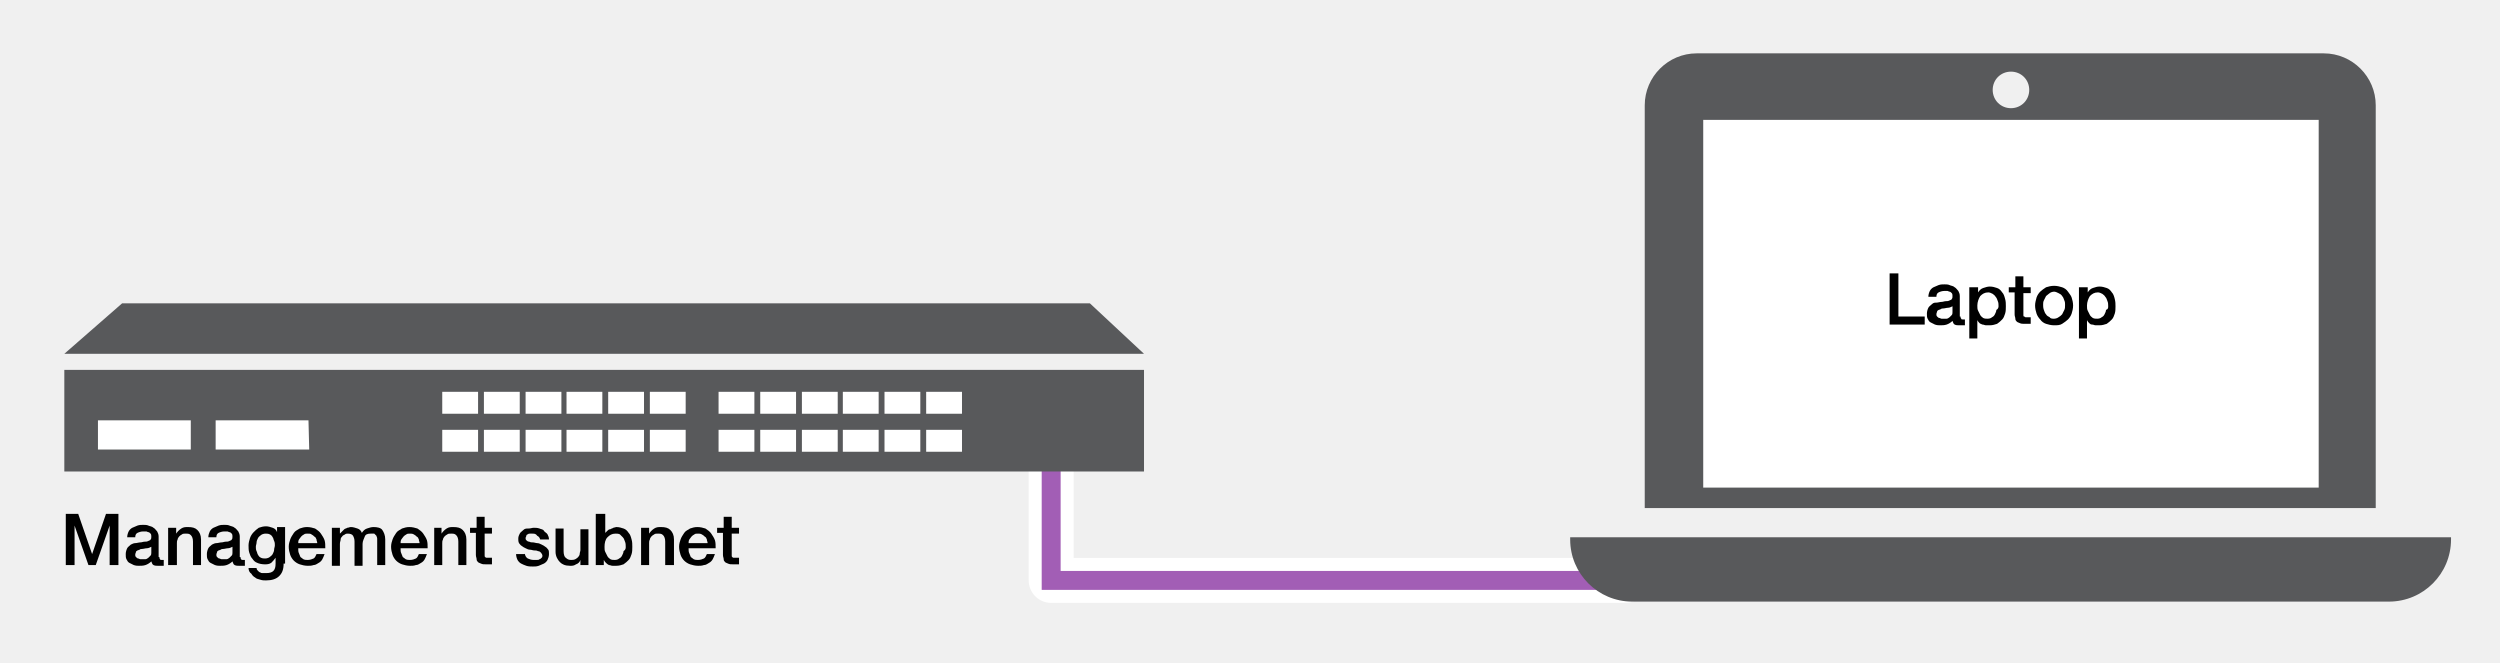
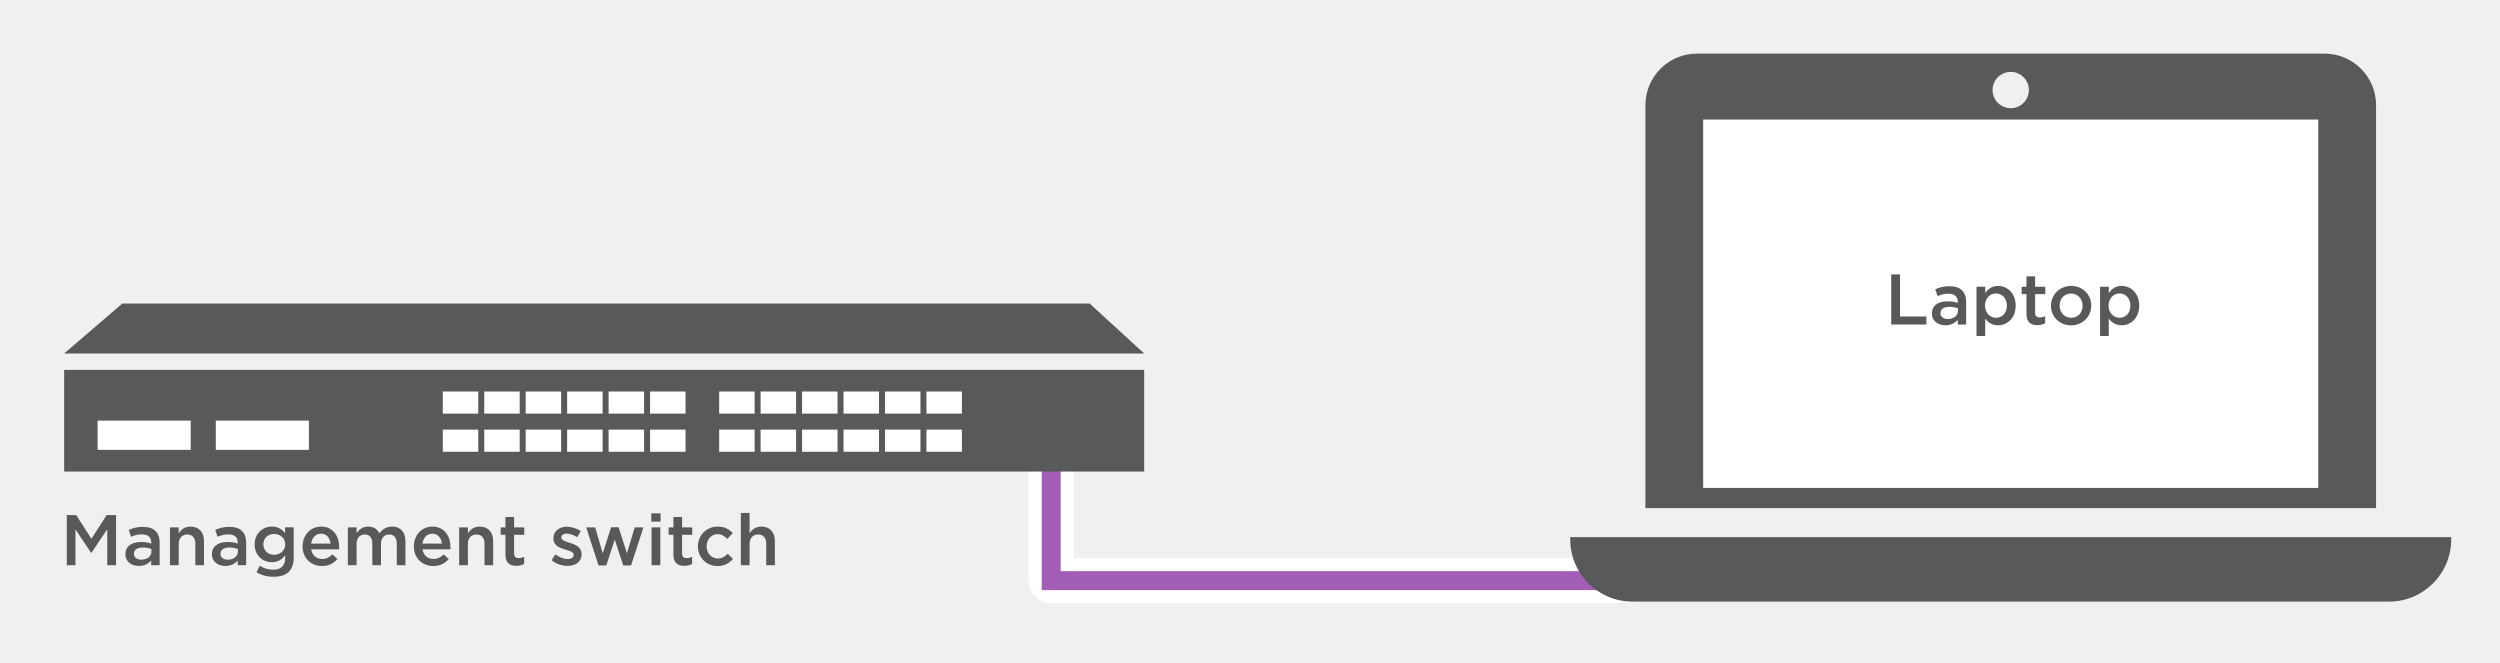
- <svg xmlns="http://www.w3.org/2000/svg" version="1.1" id="Layer_1" x="0px" y="0px" viewBox="0 0 342 90.6" style="enable-background:new 0 0 342 90.6;" xml:space="preserve">
+ <svg xmlns="http://www.w3.org/2000/svg" version="1.1" id="Layer_1" x="0px" y="0px" viewBox="0 0 342 90.602" style="enable-background:new 0 0 342 90.602;" xml:space="preserve">
  <style type="text/css">
	.st0{fill:none;stroke:#FFFFFF;stroke-width:6.148;stroke-linecap:round;stroke-linejoin:round;stroke-miterlimit:10;}
	.st1{fill:none;stroke:#A25EB5;stroke-width:2.591;stroke-miterlimit:10;}
- 	.st2{fill-rule:evenodd;clip-rule:evenodd;fill:#58595B;}
- 	.st3{fill-rule:evenodd;clip-rule:evenodd;fill:#FFFFFF;}
- 	.st4{fill:#FFFFFF;}
- 	.st5{fill:#58595B;}
+ 	.st2{fill:#58595B;}
+ 	.st3{fill-rule:evenodd;clip-rule:evenodd;fill:#58595B;}
+ 	.st4{fill-rule:evenodd;clip-rule:evenodd;fill:#FFFFFF;}
+ 	.st5{fill:#FFFFFF;}
</style>
  <g>
    <g>
-       <polyline class="st0" points="143.8,59.8 143.8,79.4 222.4,79.4   " />
-       <polyline class="st1" points="143.8,59.8 143.8,79.4 222.4,79.4   " />
+       <polyline class="st0" points="143.804,59.768 143.804,79.432 222.424,79.432   " />
+       <polyline class="st1" points="143.804,59.768 143.804,79.432 222.424,79.432   " />
    </g>
    <g>
      <g>
        <g>
-           <path d="M9,70.3h1.7l1.9,5.5h0l1.9-5.5h1.7v7h-1.2v-5.4h0l-1.9,5.4h-1l-1.9-5.4h0v5.4H9V70.3z" />
-           <path d="M21.8,76.2c0,0.1,0,0.2,0.1,0.3c0,0.1,0.1,0.1,0.2,0.1c0,0,0.1,0,0.1,0s0.1,0,0.2,0v0.8c0,0-0.1,0-0.2,0s-0.1,0-0.2,0      c-0.1,0-0.1,0-0.2,0c-0.1,0-0.1,0-0.2,0c-0.2,0-0.4,0-0.6-0.1s-0.2-0.3-0.3-0.5c-0.2,0.2-0.5,0.4-0.8,0.5      c-0.3,0.1-0.6,0.1-0.9,0.1c-0.2,0-0.4,0-0.7-0.1c-0.2-0.1-0.4-0.2-0.6-0.3c-0.2-0.1-0.3-0.3-0.4-0.5c-0.1-0.2-0.1-0.4-0.1-0.7      c0-0.3,0.1-0.6,0.2-0.8c0.1-0.2,0.3-0.3,0.5-0.5c0.2-0.1,0.4-0.2,0.6-0.2s0.5-0.1,0.7-0.1c0.2,0,0.4-0.1,0.6-0.1      c0.2,0,0.3,0,0.5-0.1s0.3-0.1,0.3-0.2c0.1-0.1,0.1-0.2,0.1-0.4c0-0.1,0-0.3-0.1-0.4c-0.1-0.1-0.2-0.2-0.3-0.2      c-0.1,0-0.2-0.1-0.3-0.1c-0.1,0-0.2,0-0.4,0c-0.3,0-0.6,0.1-0.8,0.2c-0.2,0.1-0.3,0.3-0.3,0.6h-1.1c0-0.3,0.1-0.6,0.2-0.8      s0.3-0.4,0.5-0.5s0.5-0.2,0.7-0.3c0.3-0.1,0.5-0.1,0.8-0.1c0.2,0,0.5,0,0.7,0.1c0.2,0.1,0.5,0.1,0.7,0.3      c0.2,0.1,0.3,0.3,0.5,0.5c0.1,0.2,0.2,0.4,0.2,0.7V76.2z M20.7,74.8c-0.2,0.1-0.4,0.2-0.6,0.2c-0.2,0-0.5,0.1-0.7,0.1      c-0.1,0-0.2,0-0.3,0.1c-0.1,0-0.2,0.1-0.3,0.1c-0.1,0.1-0.2,0.1-0.2,0.2s-0.1,0.2-0.1,0.4c0,0.1,0,0.2,0.1,0.3s0.2,0.2,0.3,0.2      c0.1,0,0.2,0.1,0.3,0.1c0.1,0,0.2,0,0.3,0c0.1,0,0.3,0,0.4,0c0.1,0,0.3-0.1,0.4-0.2c0.1-0.1,0.2-0.2,0.3-0.3s0.1-0.3,0.1-0.4      V74.8z" />
-           <path d="M23,72.2h1.1V73l0,0c0.2-0.3,0.4-0.5,0.7-0.7c0.3-0.2,0.6-0.2,0.9-0.2c0.6,0,1,0.1,1.3,0.4c0.3,0.3,0.5,0.7,0.5,1.3v3.5      h-1.1v-3.2c0-0.4-0.1-0.7-0.3-0.9S25.7,73,25.4,73c-0.2,0-0.4,0-0.5,0.1c-0.2,0.1-0.3,0.2-0.4,0.3c-0.1,0.1-0.2,0.3-0.2,0.4      c-0.1,0.2-0.1,0.3-0.1,0.5v3H23V72.2z" />
-           <path d="M32.9,76.2c0,0.1,0,0.2,0.1,0.3c0,0.1,0.1,0.1,0.2,0.1c0,0,0.1,0,0.1,0s0.1,0,0.2,0v0.8c0,0-0.1,0-0.2,0s-0.1,0-0.2,0      c-0.1,0-0.1,0-0.2,0c-0.1,0-0.1,0-0.2,0c-0.2,0-0.4,0-0.6-0.1s-0.2-0.3-0.3-0.5c-0.2,0.2-0.5,0.4-0.8,0.5      c-0.3,0.1-0.6,0.1-0.9,0.1c-0.2,0-0.4,0-0.7-0.1c-0.2-0.1-0.4-0.2-0.6-0.3c-0.2-0.1-0.3-0.3-0.4-0.5c-0.1-0.2-0.1-0.4-0.1-0.7      c0-0.3,0.1-0.6,0.2-0.8c0.1-0.2,0.3-0.3,0.5-0.5c0.2-0.1,0.4-0.2,0.6-0.2s0.5-0.1,0.7-0.1c0.2,0,0.4-0.1,0.6-0.1      c0.2,0,0.3,0,0.5-0.1s0.3-0.1,0.3-0.2c0.1-0.1,0.1-0.2,0.1-0.4c0-0.1,0-0.3-0.1-0.4c-0.1-0.1-0.2-0.2-0.3-0.2      c-0.1,0-0.2-0.1-0.3-0.1c-0.1,0-0.2,0-0.4,0c-0.3,0-0.6,0.1-0.8,0.2c-0.2,0.1-0.3,0.3-0.3,0.6h-1.1c0-0.3,0.1-0.6,0.2-0.8      s0.3-0.4,0.5-0.5s0.5-0.2,0.7-0.3c0.3-0.1,0.5-0.1,0.8-0.1c0.2,0,0.5,0,0.7,0.1c0.2,0.1,0.5,0.1,0.7,0.3      c0.2,0.1,0.3,0.3,0.5,0.5c0.1,0.2,0.2,0.4,0.2,0.7V76.2z M31.8,74.8c-0.2,0.1-0.4,0.2-0.6,0.2c-0.2,0-0.5,0.1-0.7,0.1      c-0.1,0-0.2,0-0.3,0.1c-0.1,0-0.2,0.1-0.3,0.1c-0.1,0.1-0.2,0.1-0.2,0.2s-0.1,0.2-0.1,0.4c0,0.1,0,0.2,0.1,0.3s0.2,0.2,0.3,0.2      c0.1,0,0.2,0.1,0.3,0.1c0.1,0,0.2,0,0.3,0c0.1,0,0.3,0,0.4,0c0.1,0,0.3-0.1,0.4-0.2c0.1-0.1,0.2-0.2,0.3-0.3s0.1-0.3,0.1-0.4      V74.8z" />
-           <path d="M38.8,77.1c0,0.8-0.2,1.3-0.6,1.7c-0.4,0.4-1,0.6-1.8,0.6c-0.3,0-0.5,0-0.8-0.1c-0.3-0.1-0.5-0.1-0.7-0.3      c-0.2-0.1-0.4-0.3-0.5-0.5C34.1,78.3,34,78,34,77.7h1.1c0,0.2,0.1,0.3,0.2,0.4c0.1,0.1,0.2,0.2,0.3,0.2c0.1,0.1,0.2,0.1,0.4,0.1      c0.1,0,0.3,0,0.4,0c0.5,0,0.8-0.1,1-0.3c0.2-0.2,0.3-0.5,0.3-1v-0.8h0c-0.2,0.3-0.4,0.5-0.6,0.7c-0.3,0.2-0.6,0.2-0.9,0.2      c-0.4,0-0.8-0.1-1-0.2c-0.3-0.1-0.5-0.3-0.7-0.6c-0.2-0.2-0.3-0.5-0.4-0.8s-0.1-0.7-0.1-1c0-0.3,0.1-0.7,0.2-1      c0.1-0.3,0.3-0.6,0.5-0.8c0.2-0.2,0.4-0.4,0.7-0.6c0.3-0.1,0.6-0.2,1-0.2c0.3,0,0.6,0.1,0.9,0.2s0.5,0.3,0.6,0.6h0v-0.7h1.1      V77.1z M36.3,76.4c0.2,0,0.5-0.1,0.6-0.2s0.3-0.2,0.4-0.4c0.1-0.2,0.2-0.4,0.2-0.6c0-0.2,0.1-0.4,0.1-0.6c0-0.2,0-0.4-0.1-0.6      c-0.1-0.2-0.1-0.4-0.2-0.5c-0.1-0.2-0.2-0.3-0.4-0.4C36.7,73,36.5,73,36.3,73c-0.2,0-0.5,0.1-0.6,0.2s-0.3,0.2-0.4,0.4      s-0.2,0.4-0.2,0.6c0,0.2-0.1,0.4-0.1,0.6s0,0.4,0.1,0.6c0.1,0.2,0.1,0.4,0.2,0.5c0.1,0.2,0.2,0.3,0.4,0.4      C35.9,76.4,36.1,76.4,36.3,76.4z" />
-           <path d="M40.8,75.1c0,0.2,0,0.4,0.1,0.6c0.1,0.2,0.1,0.3,0.2,0.5c0.1,0.1,0.3,0.2,0.4,0.3c0.2,0.1,0.4,0.1,0.6,0.1      c0.3,0,0.6-0.1,0.8-0.2c0.2-0.1,0.3-0.4,0.4-0.6h1.1c-0.1,0.3-0.2,0.5-0.3,0.7c-0.1,0.2-0.3,0.4-0.5,0.5      c-0.2,0.1-0.4,0.3-0.7,0.3c-0.3,0.1-0.5,0.1-0.8,0.1c-0.4,0-0.8-0.1-1.1-0.2s-0.6-0.3-0.8-0.5s-0.4-0.5-0.5-0.8      c-0.1-0.3-0.2-0.7-0.2-1.1c0-0.4,0.1-0.7,0.2-1s0.3-0.6,0.5-0.9s0.5-0.4,0.8-0.6c0.3-0.1,0.6-0.2,1-0.2c0.4,0,0.8,0.1,1.1,0.2      c0.3,0.2,0.6,0.4,0.8,0.7c0.2,0.3,0.4,0.6,0.5,0.9s0.1,0.7,0.1,1.1H40.8z M43.4,74.3c0-0.2-0.1-0.3-0.1-0.5      c-0.1-0.2-0.1-0.3-0.3-0.4c-0.1-0.1-0.2-0.2-0.4-0.3C42.5,73,42.3,73,42.1,73c-0.2,0-0.4,0-0.5,0.1c-0.2,0.1-0.3,0.2-0.4,0.3      c-0.1,0.1-0.2,0.3-0.3,0.4c-0.1,0.2-0.1,0.3-0.1,0.5H43.4z" />
-           <path d="M45.4,72.2h1.1V73h0c0.1-0.1,0.2-0.2,0.3-0.3c0.1-0.1,0.2-0.2,0.3-0.3c0.1-0.1,0.3-0.1,0.4-0.2c0.2,0,0.3-0.1,0.5-0.1      c0.3,0,0.6,0.1,0.9,0.2c0.3,0.1,0.5,0.3,0.6,0.6c0.2-0.3,0.4-0.5,0.7-0.6s0.6-0.2,0.9-0.2c0.5,0,1,0.1,1.2,0.4s0.4,0.7,0.4,1.3      v3.5h-1.1v-3c0-0.2,0-0.4,0-0.6c0-0.2-0.1-0.3-0.1-0.4c-0.1-0.1-0.2-0.2-0.3-0.3C51.1,73,50.9,73,50.7,73      c-0.4,0-0.7,0.1-0.8,0.4s-0.3,0.6-0.3,1v3h-1.1v-3.3c0-0.4-0.1-0.6-0.2-0.8S47.9,73,47.6,73c-0.1,0-0.3,0-0.4,0.1      c-0.1,0.1-0.3,0.1-0.4,0.3c-0.1,0.1-0.2,0.2-0.2,0.4s-0.1,0.3-0.1,0.6v3h-1.1V72.2z" />
-           <path d="M54.8,75.1c0,0.2,0,0.4,0.1,0.6c0.1,0.2,0.1,0.3,0.2,0.5c0.1,0.1,0.3,0.2,0.4,0.3c0.2,0.1,0.4,0.1,0.6,0.1      c0.3,0,0.6-0.1,0.8-0.2c0.2-0.1,0.3-0.4,0.4-0.6h1.1c-0.1,0.3-0.2,0.5-0.3,0.7c-0.1,0.2-0.3,0.4-0.5,0.5      c-0.2,0.1-0.4,0.3-0.7,0.3c-0.3,0.1-0.5,0.1-0.8,0.1c-0.4,0-0.8-0.1-1.1-0.2s-0.6-0.3-0.8-0.5s-0.4-0.5-0.5-0.8      c-0.1-0.3-0.2-0.7-0.2-1.1c0-0.4,0.1-0.7,0.2-1s0.3-0.6,0.5-0.9s0.5-0.4,0.8-0.6c0.3-0.1,0.6-0.2,1-0.2c0.4,0,0.8,0.1,1.1,0.2      c0.3,0.2,0.6,0.4,0.8,0.7c0.2,0.3,0.4,0.6,0.5,0.9s0.1,0.7,0.1,1.1H54.8z M57.4,74.3c0-0.2-0.1-0.3-0.1-0.5      c-0.1-0.2-0.1-0.3-0.3-0.4c-0.1-0.1-0.2-0.2-0.4-0.3C56.4,73,56.3,73,56.1,73c-0.2,0-0.4,0-0.5,0.1c-0.2,0.1-0.3,0.2-0.4,0.3      c-0.1,0.1-0.2,0.3-0.3,0.4c-0.1,0.2-0.1,0.3-0.1,0.5H57.4z" />
-           <path d="M59.3,72.2h1.1V73l0,0c0.2-0.3,0.4-0.5,0.7-0.7c0.3-0.2,0.6-0.2,0.9-0.2c0.6,0,1,0.1,1.3,0.4c0.3,0.3,0.5,0.7,0.5,1.3      v3.5h-1.1v-3.2c0-0.4-0.1-0.7-0.3-0.9S62,73,61.7,73c-0.2,0-0.4,0-0.5,0.1c-0.2,0.1-0.3,0.2-0.4,0.3c-0.1,0.1-0.2,0.3-0.2,0.4      c-0.1,0.2-0.1,0.3-0.1,0.5v3h-1.1V72.2z" />
-           <path d="M64.4,72.2h0.8v-1.5h1.1v1.5h1v0.8h-1v2.7c0,0.1,0,0.2,0,0.3s0,0.2,0.1,0.2c0,0.1,0.1,0.1,0.2,0.1c0.1,0,0.2,0,0.3,0      c0.1,0,0.2,0,0.2,0c0.1,0,0.2,0,0.2,0v0.9c-0.1,0-0.2,0-0.4,0s-0.2,0-0.4,0c-0.3,0-0.5,0-0.7-0.1c-0.2-0.1-0.3-0.1-0.4-0.2      c-0.1-0.1-0.2-0.2-0.2-0.4c0-0.2-0.1-0.3-0.1-0.6v-3h-0.8V72.2z" />
-           <path d="M71.8,75.7c0,0.3,0.2,0.6,0.4,0.7c0.2,0.1,0.5,0.2,0.8,0.2c0.1,0,0.2,0,0.4,0s0.3,0,0.4-0.1c0.1,0,0.2-0.1,0.3-0.2      c0.1-0.1,0.1-0.2,0.1-0.3c0-0.1-0.1-0.3-0.2-0.4s-0.2-0.2-0.4-0.2c-0.2-0.1-0.3-0.1-0.5-0.1c-0.2,0-0.4-0.1-0.6-0.1      c-0.2,0-0.4-0.1-0.6-0.2c-0.2-0.1-0.4-0.2-0.5-0.3c-0.2-0.1-0.3-0.3-0.4-0.4c-0.1-0.2-0.1-0.4-0.1-0.6c0-0.3,0.1-0.5,0.2-0.7      c0.1-0.2,0.3-0.3,0.5-0.5s0.4-0.2,0.7-0.2c0.3,0,0.5-0.1,0.7-0.1c0.3,0,0.5,0,0.8,0.1c0.2,0.1,0.5,0.1,0.6,0.3s0.4,0.3,0.5,0.5      s0.2,0.4,0.2,0.7h-1.2c-0.1-0.3-0.2-0.4-0.4-0.5C73.3,73,73.1,73,72.8,73c-0.1,0-0.2,0-0.3,0s-0.2,0-0.3,0.1      c-0.1,0-0.2,0.1-0.2,0.2s-0.1,0.2-0.1,0.3c0,0.1,0,0.2,0.1,0.3s0.2,0.2,0.4,0.2c0.2,0.1,0.3,0.1,0.5,0.1c0.2,0,0.4,0.1,0.6,0.1      c0.2,0,0.4,0.1,0.6,0.2c0.2,0.1,0.4,0.2,0.5,0.3c0.2,0.1,0.3,0.3,0.4,0.4s0.1,0.4,0.1,0.6c0,0.3-0.1,0.6-0.2,0.8      c-0.1,0.2-0.3,0.4-0.5,0.5c-0.2,0.1-0.5,0.2-0.7,0.3c-0.3,0.1-0.5,0.1-0.8,0.1c-0.3,0-0.6,0-0.9-0.1c-0.3-0.1-0.5-0.2-0.7-0.3      c-0.2-0.1-0.4-0.3-0.5-0.5c-0.1-0.2-0.2-0.5-0.2-0.8H71.8z" />
-           <path d="M80.5,77.3h-1.1v-0.7h0c-0.1,0.3-0.3,0.5-0.6,0.6c-0.3,0.2-0.5,0.2-0.8,0.2c-0.7,0-1.1-0.2-1.4-0.5S76,76.1,76,75.5      v-3.2h1.1v3.1c0,0.4,0.1,0.8,0.3,0.9c0.2,0.2,0.4,0.3,0.7,0.3c0.2,0,0.4,0,0.6-0.1c0.2-0.1,0.3-0.2,0.4-0.3      c0.1-0.1,0.2-0.3,0.2-0.4c0-0.2,0.1-0.4,0.1-0.5v-2.9h1.1V77.3z" />
-           <path d="M81.7,70.3h1.1v2.6h0c0.1-0.1,0.2-0.2,0.3-0.3c0.1-0.1,0.2-0.2,0.4-0.2c0.1-0.1,0.3-0.1,0.4-0.2c0.1,0,0.3-0.1,0.4-0.1      c0.4,0,0.7,0.1,1,0.2s0.5,0.3,0.7,0.6c0.2,0.2,0.3,0.5,0.4,0.9c0.1,0.3,0.1,0.7,0.1,1c0,0.3,0,0.7-0.1,1      c-0.1,0.3-0.2,0.6-0.4,0.8s-0.4,0.4-0.7,0.6c-0.3,0.1-0.6,0.2-1,0.2c-0.2,0-0.3,0-0.5,0c-0.2,0-0.3-0.1-0.5-0.1      c-0.2-0.1-0.3-0.2-0.4-0.3s-0.2-0.2-0.3-0.4h0v0.7h-1.1V70.3z M85.6,74.8c0-0.2,0-0.5-0.1-0.7c-0.1-0.2-0.1-0.4-0.3-0.6      s-0.3-0.3-0.4-0.4C84.6,73,84.4,73,84.2,73c-0.5,0-0.8,0.2-1.1,0.5s-0.4,0.8-0.4,1.3c0,0.3,0,0.5,0.1,0.7s0.2,0.4,0.3,0.6      s0.3,0.3,0.4,0.4c0.2,0.1,0.4,0.1,0.6,0.1c0.3,0,0.5-0.1,0.6-0.2c0.2-0.1,0.3-0.2,0.4-0.4c0.1-0.2,0.2-0.4,0.2-0.6      C85.6,75.2,85.6,75,85.6,74.8z" />
-           <path d="M87.7,72.2h1.1V73l0,0c0.2-0.3,0.4-0.5,0.7-0.7c0.3-0.2,0.6-0.2,0.9-0.2c0.6,0,1,0.1,1.3,0.4c0.3,0.3,0.5,0.7,0.5,1.3      v3.5H91v-3.2c0-0.4-0.1-0.7-0.3-0.9S90.3,73,90,73c-0.2,0-0.4,0-0.5,0.1c-0.2,0.1-0.3,0.2-0.4,0.3c-0.1,0.1-0.2,0.3-0.2,0.4      c-0.1,0.2-0.1,0.3-0.1,0.5v3h-1.1V72.2z" />
-           <path d="M94.2,75.1c0,0.2,0,0.4,0.1,0.6c0.1,0.2,0.1,0.3,0.2,0.5c0.1,0.1,0.3,0.2,0.4,0.3c0.2,0.1,0.4,0.1,0.6,0.1      c0.3,0,0.6-0.1,0.8-0.2c0.2-0.1,0.3-0.4,0.4-0.6h1.1c-0.1,0.3-0.2,0.5-0.3,0.7c-0.1,0.2-0.3,0.4-0.5,0.5      c-0.2,0.1-0.4,0.3-0.7,0.3c-0.3,0.1-0.5,0.1-0.8,0.1c-0.4,0-0.8-0.1-1.1-0.2s-0.6-0.3-0.8-0.5s-0.4-0.5-0.5-0.8      c-0.1-0.3-0.2-0.7-0.2-1.1c0-0.4,0.1-0.7,0.2-1s0.3-0.6,0.5-0.9s0.5-0.4,0.8-0.6c0.3-0.1,0.6-0.2,1-0.2c0.4,0,0.8,0.1,1.1,0.2      c0.3,0.2,0.6,0.4,0.8,0.7c0.2,0.3,0.4,0.6,0.5,0.9s0.1,0.7,0.1,1.1H94.2z M96.8,74.3c0-0.2-0.1-0.3-0.1-0.5      c-0.1-0.2-0.1-0.3-0.3-0.4c-0.1-0.1-0.2-0.2-0.4-0.3C95.8,73,95.7,73,95.5,73c-0.2,0-0.4,0-0.5,0.1c-0.2,0.1-0.3,0.2-0.4,0.3      c-0.1,0.1-0.2,0.3-0.3,0.4c-0.1,0.2-0.1,0.3-0.1,0.5H96.8z" />
-           <path d="M98.2,72.2h0.8v-1.5h1.1v1.5h1v0.8h-1v2.7c0,0.1,0,0.2,0,0.3s0,0.2,0.1,0.2c0,0.1,0.1,0.1,0.2,0.1c0.1,0,0.2,0,0.3,0      c0.1,0,0.2,0,0.2,0c0.1,0,0.2,0,0.2,0v0.9c-0.1,0-0.2,0-0.4,0s-0.2,0-0.4,0c-0.3,0-0.5,0-0.7-0.1c-0.2-0.1-0.3-0.1-0.4-0.2      c-0.1-0.1-0.2-0.2-0.2-0.4c0-0.2-0.1-0.3-0.1-0.6v-3h-0.8V72.2z" />
+           <path class="st2" d="M9.138,70.46h1.283l2.086,3.242l2.086-3.242h1.284v6.857h-1.205V72.4l-2.165,3.233h-0.039l-2.146-3.214      v4.898H9.138V70.46z" />
+           <path class="st2" d="M17.157,75.828v-0.02c0-1.116,0.882-1.665,2.146-1.665c0.578,0,0.989,0.088,1.391,0.216v-0.128      c0-0.734-0.451-1.126-1.283-1.126c-0.578,0-1.009,0.127-1.479,0.323l-0.323-0.931c0.578-0.255,1.137-0.422,1.959-0.422      c0.774,0,1.352,0.206,1.714,0.578c0.382,0.372,0.558,0.921,0.558,1.597v3.066h-1.156v-0.646      c-0.353,0.421-0.892,0.754-1.685,0.754C18.029,77.425,17.157,76.867,17.157,75.828z M20.713,75.456v-0.353      c-0.304-0.117-0.705-0.206-1.175-0.206c-0.764,0-1.215,0.323-1.215,0.862v0.02c0,0.5,0.441,0.784,1.009,0.784      C20.116,76.564,20.713,76.112,20.713,75.456z" />
+           <path class="st2" d="M23.255,72.145h1.195v0.794c0.333-0.479,0.813-0.901,1.617-0.901c1.166,0,1.841,0.784,1.841,1.979v3.302      h-1.185v-2.938c0-0.804-0.402-1.264-1.107-1.264c-0.686,0-1.166,0.479-1.166,1.283v2.919h-1.195V72.145z" />
+           <path class="st2" d="M28.99,75.828v-0.02c0-1.116,0.882-1.665,2.146-1.665c0.578,0,0.989,0.088,1.391,0.216v-0.128      c0-0.734-0.451-1.126-1.283-1.126c-0.578,0-1.009,0.127-1.479,0.323l-0.323-0.931c0.578-0.255,1.137-0.422,1.959-0.422      c0.774,0,1.352,0.206,1.714,0.578c0.382,0.372,0.558,0.921,0.558,1.597v3.066h-1.156v-0.646      c-0.353,0.421-0.892,0.754-1.685,0.754C29.862,77.425,28.99,76.867,28.99,75.828z M32.546,75.456v-0.353      c-0.304-0.117-0.705-0.206-1.175-0.206c-0.764,0-1.215,0.323-1.215,0.862v0.02c0,0.5,0.441,0.784,1.009,0.784      C31.949,76.564,32.546,76.112,32.546,75.456z" />
+           <path class="st2" d="M35.088,78.287l0.44-0.892c0.559,0.343,1.137,0.539,1.842,0.539c1.058,0,1.636-0.539,1.636-1.577v-0.392      c-0.431,0.548-0.97,0.94-1.822,0.94c-1.225,0-2.351-0.901-2.351-2.42v-0.02c0-1.528,1.146-2.43,2.351-2.43      c0.872,0,1.411,0.401,1.812,0.882v-0.774h1.185v4.115c0,0.871-0.225,1.518-0.656,1.949c-0.47,0.47-1.195,0.695-2.126,0.695      C36.547,78.904,35.754,78.689,35.088,78.287z M39.016,74.477v-0.02c0-0.843-0.696-1.411-1.519-1.411s-1.469,0.559-1.469,1.411      v0.02c0,0.843,0.656,1.42,1.469,1.42C38.32,75.897,39.016,75.319,39.016,74.477z" />
+           <path class="st2" d="M41.392,74.751v-0.02c0-1.479,1.048-2.694,2.527-2.694c1.646,0,2.479,1.293,2.479,2.782      c0,0.107-0.01,0.216-0.02,0.333h-3.801c0.127,0.843,0.725,1.312,1.489,1.312c0.578,0,0.989-0.215,1.401-0.617l0.695,0.617      c-0.49,0.588-1.166,0.97-2.116,0.97C42.547,77.435,41.392,76.348,41.392,74.751z M45.222,74.369      c-0.078-0.765-0.529-1.362-1.312-1.362c-0.725,0-1.234,0.559-1.342,1.362H45.222z" />
+           <path class="st2" d="M47.587,72.145h1.195v0.784c0.333-0.46,0.784-0.892,1.577-0.892c0.745,0,1.273,0.362,1.548,0.911      c0.412-0.549,0.96-0.911,1.744-0.911c1.127,0,1.812,0.715,1.812,1.979v3.302h-1.186v-2.938c0-0.823-0.382-1.264-1.048-1.264      c-0.646,0-1.107,0.45-1.107,1.283v2.919h-1.186v-2.948c0-0.804-0.392-1.254-1.048-1.254c-0.656,0-1.107,0.489-1.107,1.283v2.919      h-1.195V72.145z" />
+           <path class="st2" d="M56.616,74.751v-0.02c0-1.479,1.048-2.694,2.527-2.694c1.646,0,2.479,1.293,2.479,2.782      c0,0.107-0.01,0.216-0.02,0.333h-3.801c0.127,0.843,0.725,1.312,1.489,1.312c0.578,0,0.989-0.215,1.401-0.617l0.695,0.617      c-0.49,0.588-1.166,0.97-2.116,0.97C57.772,77.435,56.616,76.348,56.616,74.751z M60.446,74.369      c-0.078-0.765-0.529-1.362-1.312-1.362c-0.725,0-1.234,0.559-1.342,1.362H60.446z" />
+           <path class="st2" d="M62.812,72.145h1.195v0.794c0.333-0.479,0.813-0.901,1.617-0.901c1.166,0,1.841,0.784,1.841,1.979v3.302      H66.28v-2.938c0-0.804-0.402-1.264-1.107-1.264c-0.686,0-1.166,0.479-1.166,1.283v2.919h-1.195V72.145z" />
+           <path class="st2" d="M69.145,75.887v-2.723h-0.656v-1.02h0.656v-1.42h1.186v1.42h1.391v1.02H70.33v2.537      c0,0.46,0.235,0.646,0.637,0.646c0.265,0,0.5-0.059,0.735-0.177v0.97c-0.294,0.167-0.617,0.265-1.068,0.265      C69.762,77.405,69.145,77.024,69.145,75.887z" />
+           <path class="st2" d="M75.449,76.642l0.529-0.804c0.568,0.422,1.166,0.637,1.695,0.637c0.509,0,0.803-0.215,0.803-0.558v-0.021      c0-0.401-0.548-0.538-1.156-0.725c-0.764-0.216-1.616-0.529-1.616-1.509v-0.02c0-0.989,0.813-1.587,1.841-1.587      c0.647,0,1.352,0.226,1.901,0.588l-0.47,0.843c-0.5-0.304-1.029-0.49-1.46-0.49c-0.46,0-0.725,0.226-0.725,0.51v0.02      c0,0.382,0.558,0.539,1.166,0.734c0.754,0.235,1.606,0.578,1.606,1.509v0.02c0,1.088-0.842,1.626-1.92,1.626      C76.908,77.415,76.095,77.16,75.449,76.642z" />
+           <path class="st2" d="M80.193,72.145h1.225l1.038,3.547l1.146-3.566h1.019l1.146,3.566l1.058-3.547h1.195l-1.695,5.212h-1.068      l-1.156-3.536l-1.166,3.536h-1.058L80.193,72.145z" />
+           <path class="st2" d="M89.095,70.225h1.273v1.127h-1.273V70.225z M89.134,72.145h1.195v5.173h-1.195V72.145z" />
+           <path class="st2" d="M92.124,75.887v-2.723h-0.656v-1.02h0.656v-1.42h1.186v1.42H94.7v1.02h-1.391v2.537      c0,0.46,0.235,0.646,0.637,0.646c0.265,0,0.5-0.059,0.735-0.177v0.97c-0.294,0.167-0.617,0.265-1.068,0.265      C92.741,77.405,92.124,77.024,92.124,75.887z" />
+           <path class="st2" d="M95.477,74.761v-0.02c0-1.47,1.136-2.704,2.694-2.704c0.97,0,1.577,0.362,2.067,0.892l-0.744,0.794      c-0.363-0.373-0.745-0.647-1.333-0.647c-0.862,0-1.499,0.745-1.499,1.646v0.02c0,0.921,0.637,1.655,1.548,1.655      c0.559,0,0.96-0.255,1.342-0.637l0.715,0.705c-0.51,0.568-1.107,0.97-2.116,0.97C96.613,77.435,95.477,76.231,95.477,74.761z" />
+           <path class="st2" d="M101.349,70.166h1.195v2.772c0.333-0.479,0.813-0.901,1.617-0.901c1.166,0,1.841,0.784,1.841,1.979v3.302      h-1.185v-2.938c0-0.804-0.402-1.264-1.107-1.264c-0.686,0-1.166,0.479-1.166,1.283v2.919h-1.195V70.166z" />
        </g>
      </g>
    </g>
    <g>
-       <polygon class="st2" points="156.5,48.4 8.8,48.4 16.7,41.5 149.1,41.5 156.5,48.4   " />
-       <polygon class="st2" points="8.8,50.6 156.5,50.6 156.5,64.5 8.8,64.5   " />
-       <path class="st3" d="M114.6,61.8h-4.9v-3h4.9V61.8L114.6,61.8L114.6,61.8z M114.6,56.6h-4.9v-3h4.9V56.6L114.6,56.6L114.6,56.6z     M120.2,61.8h-4.9v-3h4.9V61.8L120.2,61.8L120.2,61.8z M120.2,56.6h-4.9v-3h4.9V56.6L120.2,56.6L120.2,56.6z M125.9,61.8H121v-3    h4.9V61.8L125.9,61.8L125.9,61.8z M125.9,56.6H121v-3h4.9V56.6L125.9,56.6L125.9,56.6z M131.6,61.8h-4.9v-3h4.9V61.8L131.6,61.8    L131.6,61.8z M131.6,56.6h-4.9v-3h4.9V56.6L131.6,56.6L131.6,56.6z M108.9,56.6H104v-3h4.9V56.6L108.9,56.6L108.9,56.6z     M103.2,61.8h-4.9v-3h4.9V61.8L103.2,61.8L103.2,61.8z M103.2,56.6h-4.9v-3h4.9V56.6L103.2,56.6L103.2,56.6z M108.9,61.8H104v-3    h4.9V61.8L108.9,61.8L108.9,61.8z" />
-       <path class="st3" d="M76.8,61.8h-4.9v-3h4.9V61.8L76.8,61.8L76.8,61.8z M76.8,56.6h-4.9v-3h4.9V56.6L76.8,56.6L76.8,56.6z     M82.4,61.8h-4.9v-3h4.9V61.8L82.4,61.8L82.4,61.8z M82.4,56.6h-4.9v-3h4.9V56.6L82.4,56.6L82.4,56.6z M88.1,61.8h-4.9v-3h4.9    V61.8L88.1,61.8L88.1,61.8z M88.1,56.6h-4.9v-3h4.9V56.6L88.1,56.6L88.1,56.6z M93.8,61.8h-4.9v-3h4.9V61.8L93.8,61.8L93.8,61.8z     M93.8,56.6h-4.9v-3h4.9V56.6L93.8,56.6L93.8,56.6z M71.1,56.6h-4.9v-3h4.9V56.6L71.1,56.6L71.1,56.6z M65.4,61.8h-4.9v-3h4.9    V61.8L65.4,61.8L65.4,61.8z M65.4,56.6h-4.9v-3h4.9V56.6L65.4,56.6L65.4,56.6z M71.1,61.8h-4.9v-3h4.9V61.8L71.1,61.8L71.1,61.8z" />
-       <path class="st3" d="M26.1,61.5H13.4v-4h12.7L26.1,61.5L26.1,61.5L26.1,61.5z M42.3,61.5H29.5v-4h12.7L42.3,61.5L42.3,61.5    L42.3,61.5z" />
+       <polygon class="st3" points="156.524,48.359 8.776,48.359 16.735,41.521 149.062,41.521 156.524,48.359 156.524,48.359   " />
+       <polygon class="st3" points="8.776,50.602 156.524,50.602 156.524,64.508 8.776,64.508 8.776,50.602   " />
+       <path class="st4" d="M114.574,61.801h-4.851v-3.028h4.851V61.801L114.574,61.801L114.574,61.801z M114.574,56.585h-4.851v-3.026    h4.851V56.585L114.574,56.585L114.574,56.585z M120.247,61.801h-4.853v-3.028h4.853V61.801L120.247,61.801L120.247,61.801z     M120.247,56.585h-4.853v-3.026h4.853V56.585L120.247,56.585L120.247,56.585z M125.918,61.801h-4.852v-3.028h4.852V61.801    L125.918,61.801L125.918,61.801z M125.918,56.585h-4.852v-3.026h4.852V56.585L125.918,56.585L125.918,56.585z M131.588,61.801    h-4.851v-3.028h4.851V61.801L131.588,61.801L131.588,61.801z M131.588,56.585h-4.851v-3.026h4.851V56.585L131.588,56.585    L131.588,56.585z M108.904,56.585h-4.852v-3.026h4.852V56.585L108.904,56.585L108.904,56.585z M103.234,61.801h-4.852v-3.028    h4.852V61.801L103.234,61.801L103.234,61.801z M103.234,56.585h-4.852v-3.026h4.852V56.585L103.234,56.585L103.234,56.585z     M108.904,61.801h-4.852v-3.028h4.852V61.801L108.904,61.801L108.904,61.801z" />
+       <path class="st4" d="M76.767,61.801h-4.852v-3.028h4.852V61.801L76.767,61.801L76.767,61.801z M76.767,56.585h-4.852v-3.026h4.852    V56.585L76.767,56.585L76.767,56.585z M82.438,61.801h-4.852v-3.028h4.852V61.801L82.438,61.801L82.438,61.801z M82.438,56.585    h-4.852v-3.026h4.852V56.585L82.438,56.585L82.438,56.585z M88.111,61.801h-4.853v-3.028h4.853V61.801L88.111,61.801    L88.111,61.801z M88.111,56.585h-4.853v-3.026h4.853V56.585L88.111,56.585L88.111,56.585z M93.781,61.801h-4.852v-3.028h4.852    V61.801L93.781,61.801L93.781,61.801z M93.781,56.585h-4.852v-3.026h4.852V56.585L93.781,56.585L93.781,56.585z M71.096,56.585    h-4.852v-3.026h4.852V56.585L71.096,56.585L71.096,56.585z M65.426,61.801h-4.852v-3.028h4.852V61.801L65.426,61.801    L65.426,61.801z M65.426,56.585h-4.852v-3.026h4.852V56.585L65.426,56.585L65.426,56.585z M71.096,61.801h-4.852v-3.028h4.852    V61.801L71.096,61.801L71.096,61.801z" />
+       <path class="st4" d="M26.089,61.541H13.351v-4h12.738V61.541L26.089,61.541L26.089,61.541z M42.256,61.541H29.519v-4h12.737    V61.541L42.256,61.541L42.256,61.541z" />
    </g>
    <g>
      <g>
-         <rect x="233" y="16.4" class="st4" width="84.2" height="50.4" />
+         <rect x="232.99" y="16.355" class="st5" width="84.152" height="50.391" />
        <g>
          <g>
-             <rect x="234.4" y="18.6" class="st4" width="81.3" height="45.7" />
+             <rect x="234.386" y="18.554" class="st5" width="81.295" height="45.658" />
          </g>
        </g>
        <g>
          <g>
-             <path class="st5" d="M325,14.4c0-3.9-3.2-7.1-7.1-7.1h-85.8c-3.9,0-7.1,3.2-7.1,7.1v55.1h100V14.4z M275.1,9.8       c1.4,0,2.5,1.1,2.5,2.5s-1.1,2.5-2.5,2.5s-2.5-1.1-2.5-2.5S273.7,9.8,275.1,9.8z M317.1,66.7H233V16.4h84.2v50.3H317.1z        M214.8,73.5v0.3c0,4.7,3.8,8.5,8.5,8.5h103.5c4.7,0,8.5-3.8,8.5-8.5v-0.3H214.8z" />
+             <path class="st2" d="M325.045,14.39c0-3.899-3.158-7.057-7.055-7.057h-85.844c-3.897,0-7.053,3.158-7.053,7.057v55.124h99.952       V14.39z M275.068,9.836c1.369,0,2.482,1.111,2.482,2.482c0,1.371-1.113,2.482-2.482,2.482c-1.373,0-2.484-1.111-2.484-2.482       C272.584,10.947,273.695,9.836,275.068,9.836z M317.142,66.747H232.99V16.355h84.152V66.747z M214.812,73.479v0.317       c0,4.696,3.812,8.506,8.506,8.506h103.5c4.696,0,8.506-3.81,8.506-8.506v-0.317H214.812z" />
          </g>
        </g>
      </g>
      <g>
        <g>
          <g>
            <g>
              <g>
                <g>
-                   <path d="M258.5,37.4h1.2v5.9h3.6v1.1h-4.8V37.4z" />
-                   <path d="M268.2,43.3c0,0.1,0,0.2,0.1,0.3c0,0.1,0.1,0.1,0.2,0.1c0,0,0.1,0,0.1,0s0.1,0,0.2,0v0.8c0,0-0.1,0-0.2,0          c-0.1,0-0.1,0-0.2,0c-0.1,0-0.1,0-0.2,0c-0.1,0-0.1,0-0.2,0c-0.2,0-0.4,0-0.6-0.1s-0.2-0.3-0.3-0.5          c-0.2,0.2-0.5,0.4-0.8,0.5s-0.6,0.1-0.9,0.1c-0.2,0-0.4,0-0.7-0.1c-0.2-0.1-0.4-0.2-0.6-0.3c-0.2-0.1-0.3-0.3-0.4-0.5          c-0.1-0.2-0.1-0.4-0.1-0.7c0-0.3,0.1-0.6,0.2-0.8c0.1-0.2,0.3-0.3,0.5-0.5s0.4-0.2,0.6-0.2c0.2,0,0.5-0.1,0.7-0.1          c0.2,0,0.4-0.1,0.6-0.1c0.2,0,0.3,0,0.5-0.1s0.3-0.1,0.3-0.2c0.1-0.1,0.1-0.2,0.1-0.4c0-0.1,0-0.3-0.1-0.4          c-0.1-0.1-0.2-0.2-0.3-0.2c-0.1,0-0.2-0.1-0.3-0.1c-0.1,0-0.2,0-0.4,0c-0.3,0-0.6,0.1-0.8,0.2c-0.2,0.1-0.3,0.3-0.3,0.6          h-1.1c0-0.3,0.1-0.6,0.2-0.8c0.1-0.2,0.3-0.4,0.5-0.5c0.2-0.1,0.5-0.2,0.7-0.3c0.3-0.1,0.5-0.1,0.8-0.1c0.2,0,0.5,0,0.7,0.1          c0.2,0.1,0.5,0.1,0.7,0.3c0.2,0.1,0.3,0.3,0.5,0.5c0.1,0.2,0.2,0.4,0.2,0.7V43.3z M267.1,41.9c-0.2,0.1-0.4,0.2-0.6,0.2          c-0.2,0-0.5,0.1-0.7,0.1c-0.1,0-0.2,0-0.3,0.1c-0.1,0-0.2,0.1-0.3,0.1c-0.1,0.1-0.2,0.1-0.2,0.2s-0.1,0.2-0.1,0.4          c0,0.1,0,0.2,0.1,0.3c0.1,0.1,0.2,0.2,0.3,0.2c0.1,0,0.2,0.1,0.3,0.1c0.1,0,0.2,0,0.3,0c0.1,0,0.3,0,0.4,0          c0.1,0,0.3-0.1,0.4-0.2c0.1-0.1,0.2-0.2,0.3-0.3s0.1-0.3,0.1-0.4V41.9z" />
-                   <path d="M269.5,39.3h1.1V40h0c0.2-0.3,0.4-0.5,0.7-0.6c0.3-0.1,0.6-0.2,0.9-0.2c0.4,0,0.7,0.1,1,0.2          c0.3,0.1,0.5,0.3,0.7,0.6c0.2,0.2,0.3,0.5,0.4,0.9c0.1,0.3,0.1,0.7,0.1,1c0,0.3,0,0.7-0.1,1c-0.1,0.3-0.2,0.6-0.4,0.8          s-0.4,0.4-0.7,0.6c-0.3,0.1-0.6,0.2-1,0.2c-0.2,0-0.3,0-0.5,0c-0.2,0-0.3-0.1-0.5-0.1c-0.2-0.1-0.3-0.1-0.4-0.2          c-0.1-0.1-0.2-0.2-0.3-0.4h0v2.5h-1.1V39.3z M273.4,41.9c0-0.2,0-0.5-0.1-0.7c-0.1-0.2-0.1-0.4-0.3-0.6          c-0.1-0.2-0.3-0.3-0.4-0.4c-0.2-0.1-0.4-0.2-0.6-0.2c-0.5,0-0.8,0.2-1.1,0.5c-0.2,0.3-0.4,0.8-0.4,1.3c0,0.3,0,0.5,0.1,0.7          c0.1,0.2,0.2,0.4,0.3,0.6s0.3,0.3,0.4,0.4c0.2,0.1,0.4,0.1,0.6,0.1c0.3,0,0.5-0.1,0.6-0.2c0.2-0.1,0.3-0.2,0.4-0.4          c0.1-0.2,0.2-0.4,0.2-0.6C273.3,42.3,273.4,42.1,273.4,41.9z" />
-                   <path d="M274.9,39.3h0.8v-1.5h1.1v1.5h1v0.8h-1v2.7c0,0.1,0,0.2,0,0.3s0,0.2,0.1,0.2s0.1,0.1,0.2,0.1c0.1,0,0.2,0,0.3,0          c0.1,0,0.2,0,0.2,0c0.1,0,0.2,0,0.2,0v0.9c-0.1,0-0.2,0-0.4,0c-0.1,0-0.2,0-0.4,0c-0.3,0-0.5,0-0.7-0.1s-0.3-0.1-0.4-0.2          c-0.1-0.1-0.2-0.2-0.2-0.4c0-0.2-0.1-0.3-0.1-0.6v-3h-0.8V39.3z" />
-                   <path d="M281,44.5c-0.4,0-0.8-0.1-1.1-0.2c-0.3-0.1-0.6-0.3-0.8-0.6c-0.2-0.2-0.4-0.5-0.5-0.8c-0.1-0.3-0.2-0.7-0.2-1.1          c0-0.4,0.1-0.7,0.2-1.1c0.1-0.3,0.3-0.6,0.5-0.8s0.5-0.4,0.8-0.6c0.3-0.1,0.7-0.2,1.1-0.2s0.8,0.1,1.1,0.2s0.6,0.3,0.8,0.6          s0.4,0.5,0.5,0.8c0.1,0.3,0.2,0.7,0.2,1.1c0,0.4-0.1,0.8-0.2,1.1c-0.1,0.3-0.3,0.6-0.5,0.8c-0.2,0.2-0.5,0.4-0.8,0.6          S281.4,44.5,281,44.5z M281,43.6c0.2,0,0.5-0.1,0.6-0.2c0.2-0.1,0.3-0.2,0.5-0.4c0.1-0.2,0.2-0.4,0.3-0.6          c0.1-0.2,0.1-0.4,0.1-0.7c0-0.2,0-0.4-0.1-0.6c-0.1-0.2-0.1-0.4-0.3-0.6c-0.1-0.2-0.3-0.3-0.5-0.4c-0.2-0.1-0.4-0.2-0.6-0.2          c-0.2,0-0.5,0.1-0.6,0.2s-0.3,0.2-0.5,0.4c-0.1,0.2-0.2,0.4-0.3,0.6c-0.1,0.2-0.1,0.4-0.1,0.6c0,0.2,0,0.4,0.1,0.7          c0.1,0.2,0.1,0.4,0.3,0.6c0.1,0.2,0.3,0.3,0.5,0.4C280.5,43.6,280.8,43.6,281,43.6z" />
-                   <path d="M284.5,39.3h1.1V40h0c0.2-0.3,0.4-0.5,0.7-0.6c0.3-0.1,0.6-0.2,0.9-0.2c0.4,0,0.7,0.1,1,0.2          c0.3,0.1,0.5,0.3,0.7,0.6c0.2,0.2,0.3,0.5,0.4,0.9s0.1,0.7,0.1,1c0,0.3,0,0.7-0.1,1s-0.2,0.6-0.4,0.8s-0.4,0.4-0.7,0.6          c-0.3,0.1-0.6,0.2-1,0.2c-0.2,0-0.3,0-0.5,0s-0.3-0.1-0.5-0.1s-0.3-0.1-0.4-0.2c-0.1-0.1-0.2-0.2-0.3-0.4h0v2.5h-1.1V39.3z           M288.4,41.9c0-0.2,0-0.5-0.1-0.7c-0.1-0.2-0.1-0.4-0.3-0.6c-0.1-0.2-0.3-0.3-0.4-0.4c-0.2-0.1-0.4-0.2-0.6-0.2          c-0.5,0-0.8,0.2-1.1,0.5c-0.2,0.3-0.4,0.8-0.4,1.3c0,0.3,0,0.5,0.1,0.7c0.1,0.2,0.2,0.4,0.3,0.6s0.3,0.3,0.4,0.4          c0.2,0.1,0.4,0.1,0.6,0.1c0.3,0,0.5-0.1,0.6-0.2c0.2-0.1,0.3-0.2,0.4-0.4c0.1-0.2,0.2-0.4,0.2-0.6          C288.4,42.3,288.4,42.1,288.4,41.9z" />
+                   <path class="st2" d="M258.72,37.536h1.205v5.76h3.604v1.097h-4.81V37.536z" />
+                   <path class="st2" d="M264.288,42.904v-0.02c0-1.117,0.882-1.665,2.146-1.665c0.578,0,0.989,0.088,1.392,0.215v-0.127          c0-0.734-0.451-1.126-1.284-1.126c-0.577,0-1.009,0.127-1.479,0.323l-0.323-0.931c0.578-0.254,1.136-0.421,1.959-0.421          c0.773,0,1.352,0.206,1.714,0.578c0.383,0.373,0.559,0.921,0.559,1.597v3.066h-1.156v-0.646          c-0.353,0.421-0.891,0.754-1.685,0.754C265.16,44.502,264.288,43.943,264.288,42.904z M267.845,42.532V42.18          c-0.304-0.118-0.706-0.206-1.176-0.206c-0.765,0-1.215,0.323-1.215,0.862v0.02c0,0.5,0.44,0.784,1.009,0.784          C267.247,43.639,267.845,43.189,267.845,42.532z" />
+                   <path class="st2" d="M270.386,39.221h1.195v0.862c0.382-0.539,0.921-0.97,1.764-0.97c1.215,0,2.399,0.96,2.399,2.684v0.02          c0,1.714-1.175,2.684-2.399,2.684c-0.862,0-1.401-0.431-1.764-0.911v2.371h-1.195V39.221z M274.54,41.818v-0.02          c0-0.999-0.687-1.655-1.479-1.655c-0.804,0-1.509,0.666-1.509,1.655v0.02c0,0.989,0.705,1.655,1.509,1.655          C273.873,43.473,274.54,42.836,274.54,41.818z" />
+                   <path class="st2" d="M277.219,42.964V40.24h-0.656v-1.019h0.656v-1.42h1.186v1.42h1.391v1.019h-1.391v2.537          c0,0.46,0.235,0.646,0.637,0.646c0.265,0,0.5-0.059,0.734-0.176v0.97c-0.294,0.167-0.617,0.265-1.067,0.265          C277.836,44.482,277.219,44.1,277.219,42.964z" />
+                   <path class="st2" d="M280.571,41.837v-0.02c0-1.479,1.176-2.704,2.763-2.704s2.753,1.205,2.753,2.684v0.02          c0,1.469-1.176,2.694-2.772,2.694C281.737,44.511,280.571,43.306,280.571,41.837z M284.901,41.837v-0.02          c0-0.911-0.656-1.666-1.587-1.666c-0.95,0-1.558,0.745-1.558,1.646v0.02c0,0.901,0.656,1.655,1.577,1.655          C284.294,43.473,284.901,42.728,284.901,41.837z" />
+                   <path class="st2" d="M287.286,39.221h1.195v0.862c0.382-0.539,0.921-0.97,1.764-0.97c1.215,0,2.399,0.96,2.399,2.684v0.02          c0,1.714-1.175,2.684-2.399,2.684c-0.862,0-1.401-0.431-1.764-0.911v2.371h-1.195V39.221z M291.44,41.818v-0.02          c0-0.999-0.687-1.655-1.479-1.655c-0.804,0-1.509,0.666-1.509,1.655v0.02c0,0.989,0.705,1.655,1.509,1.655          C290.773,43.473,291.44,42.836,291.44,41.818z" />
                </g>
              </g>
            </g>
          </g>
        </g>
      </g>
    </g>
  </g>
</svg>
